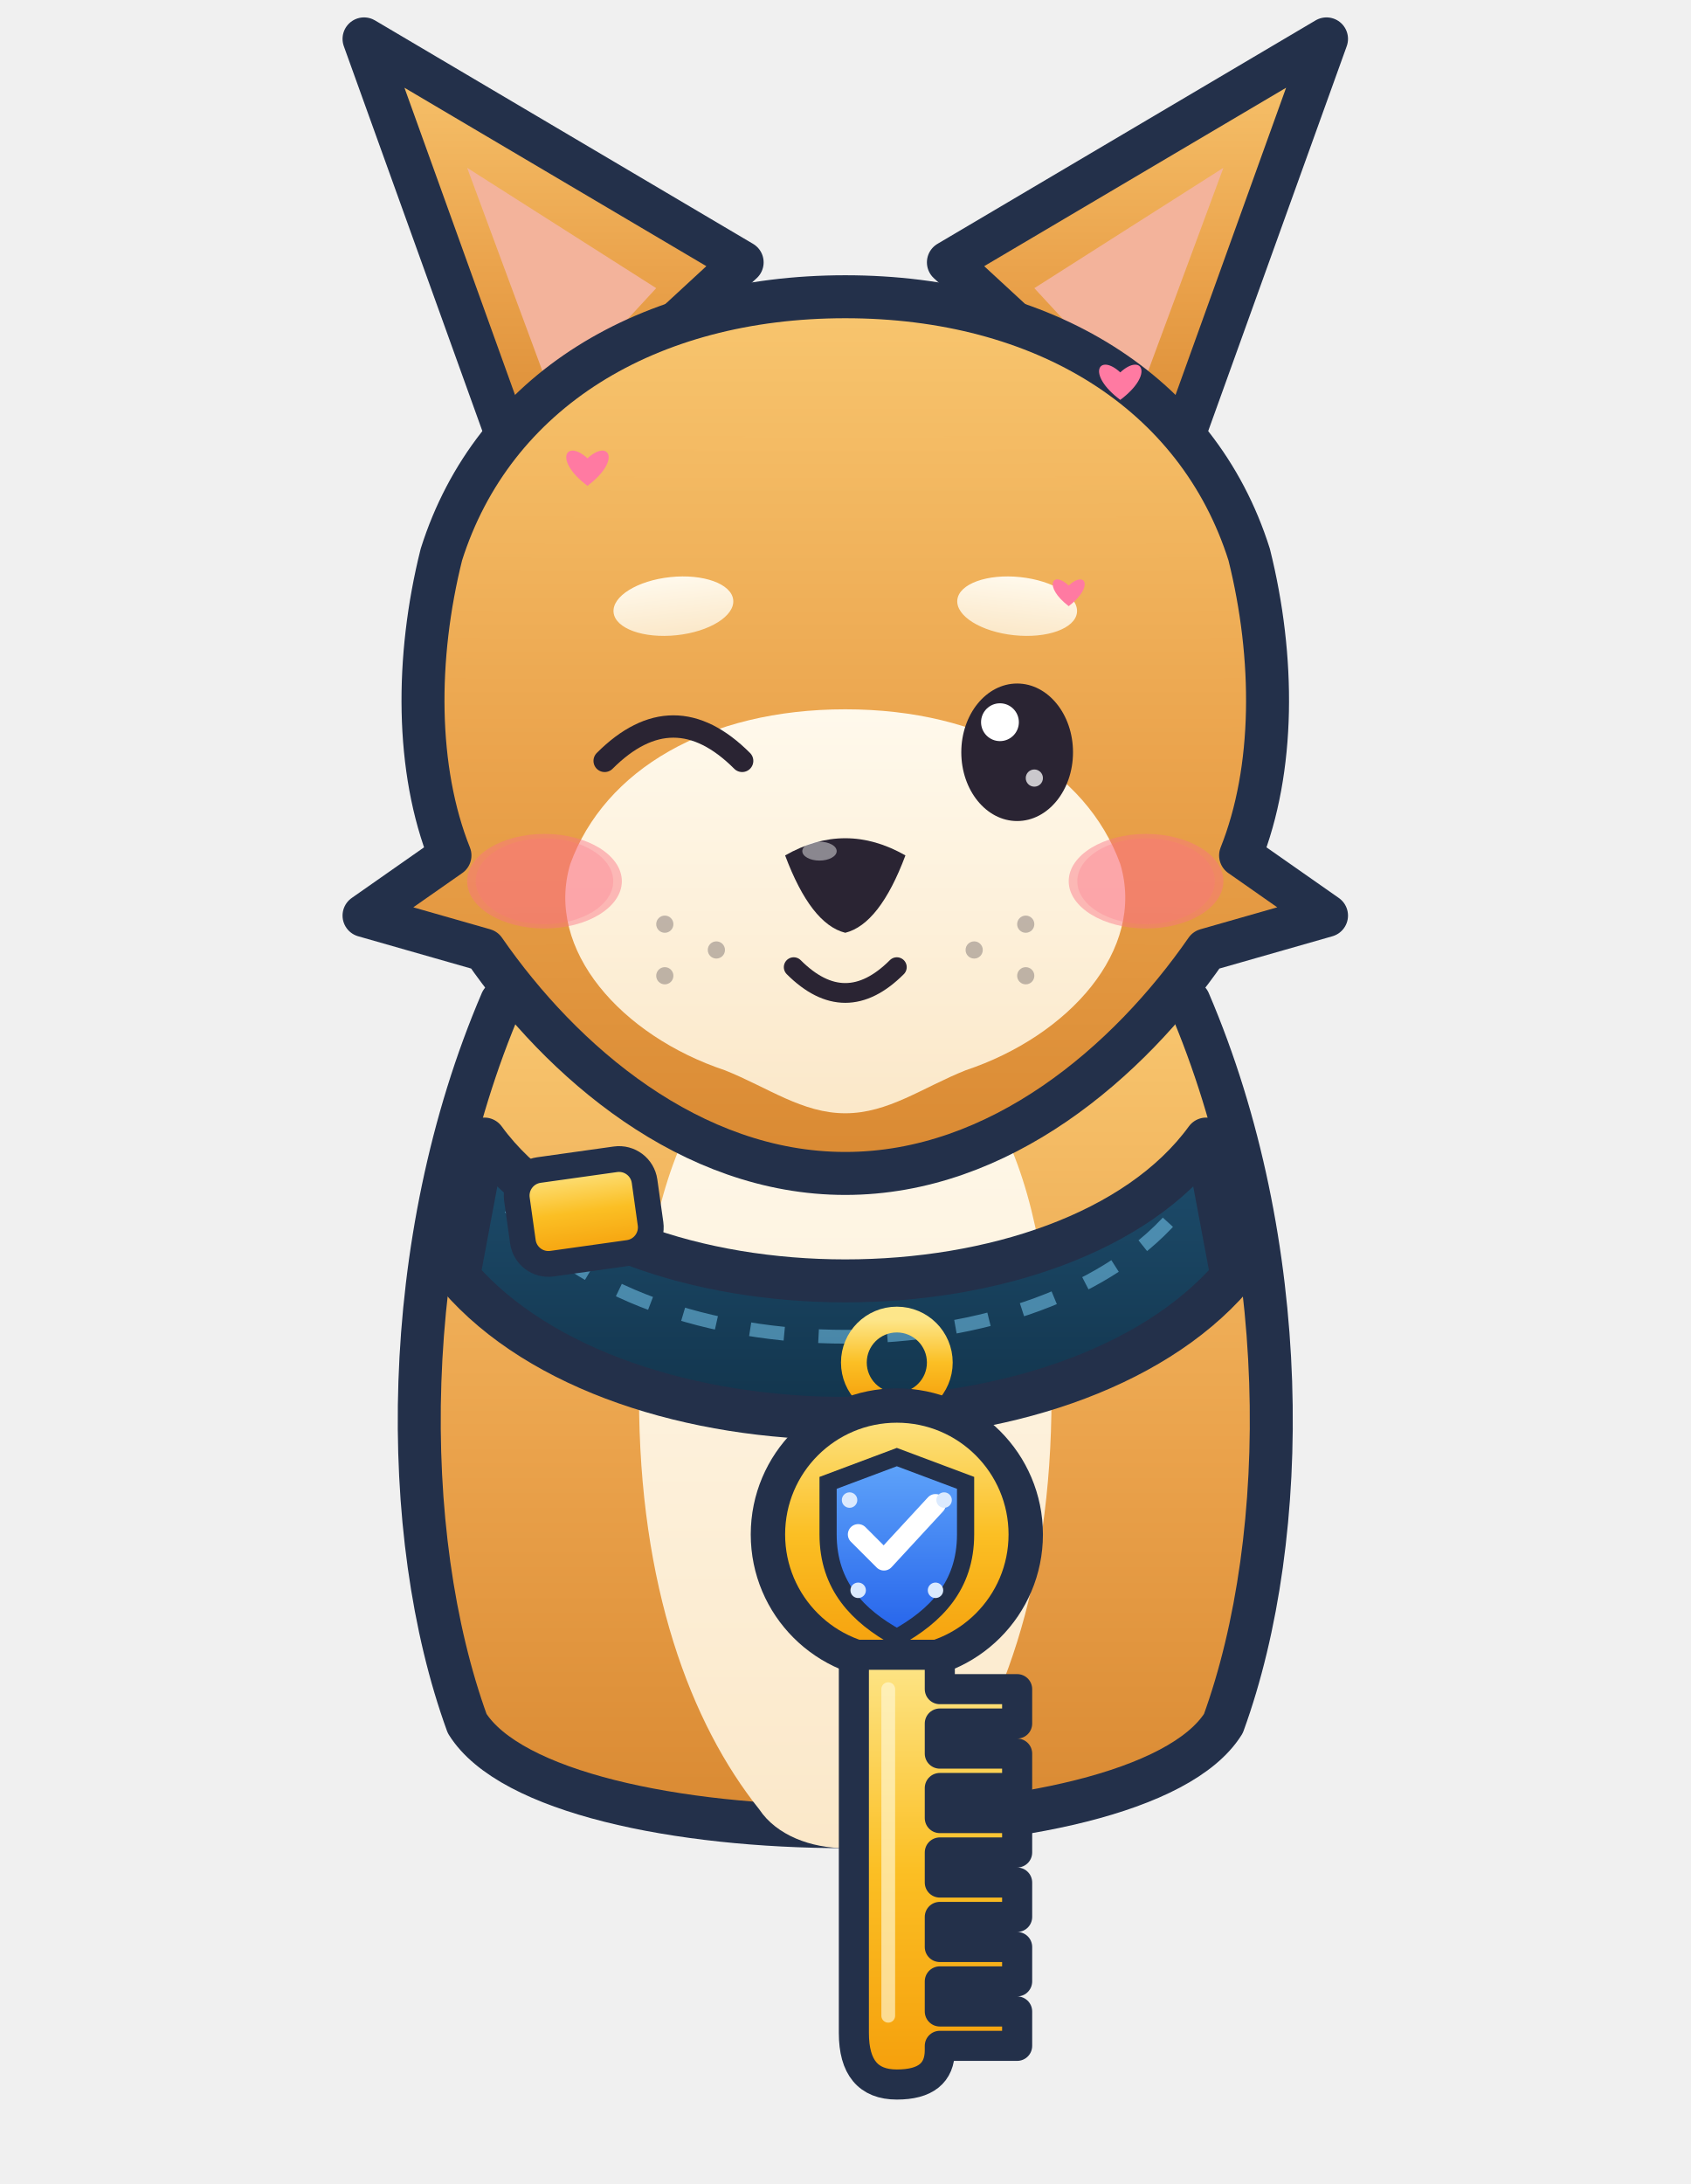
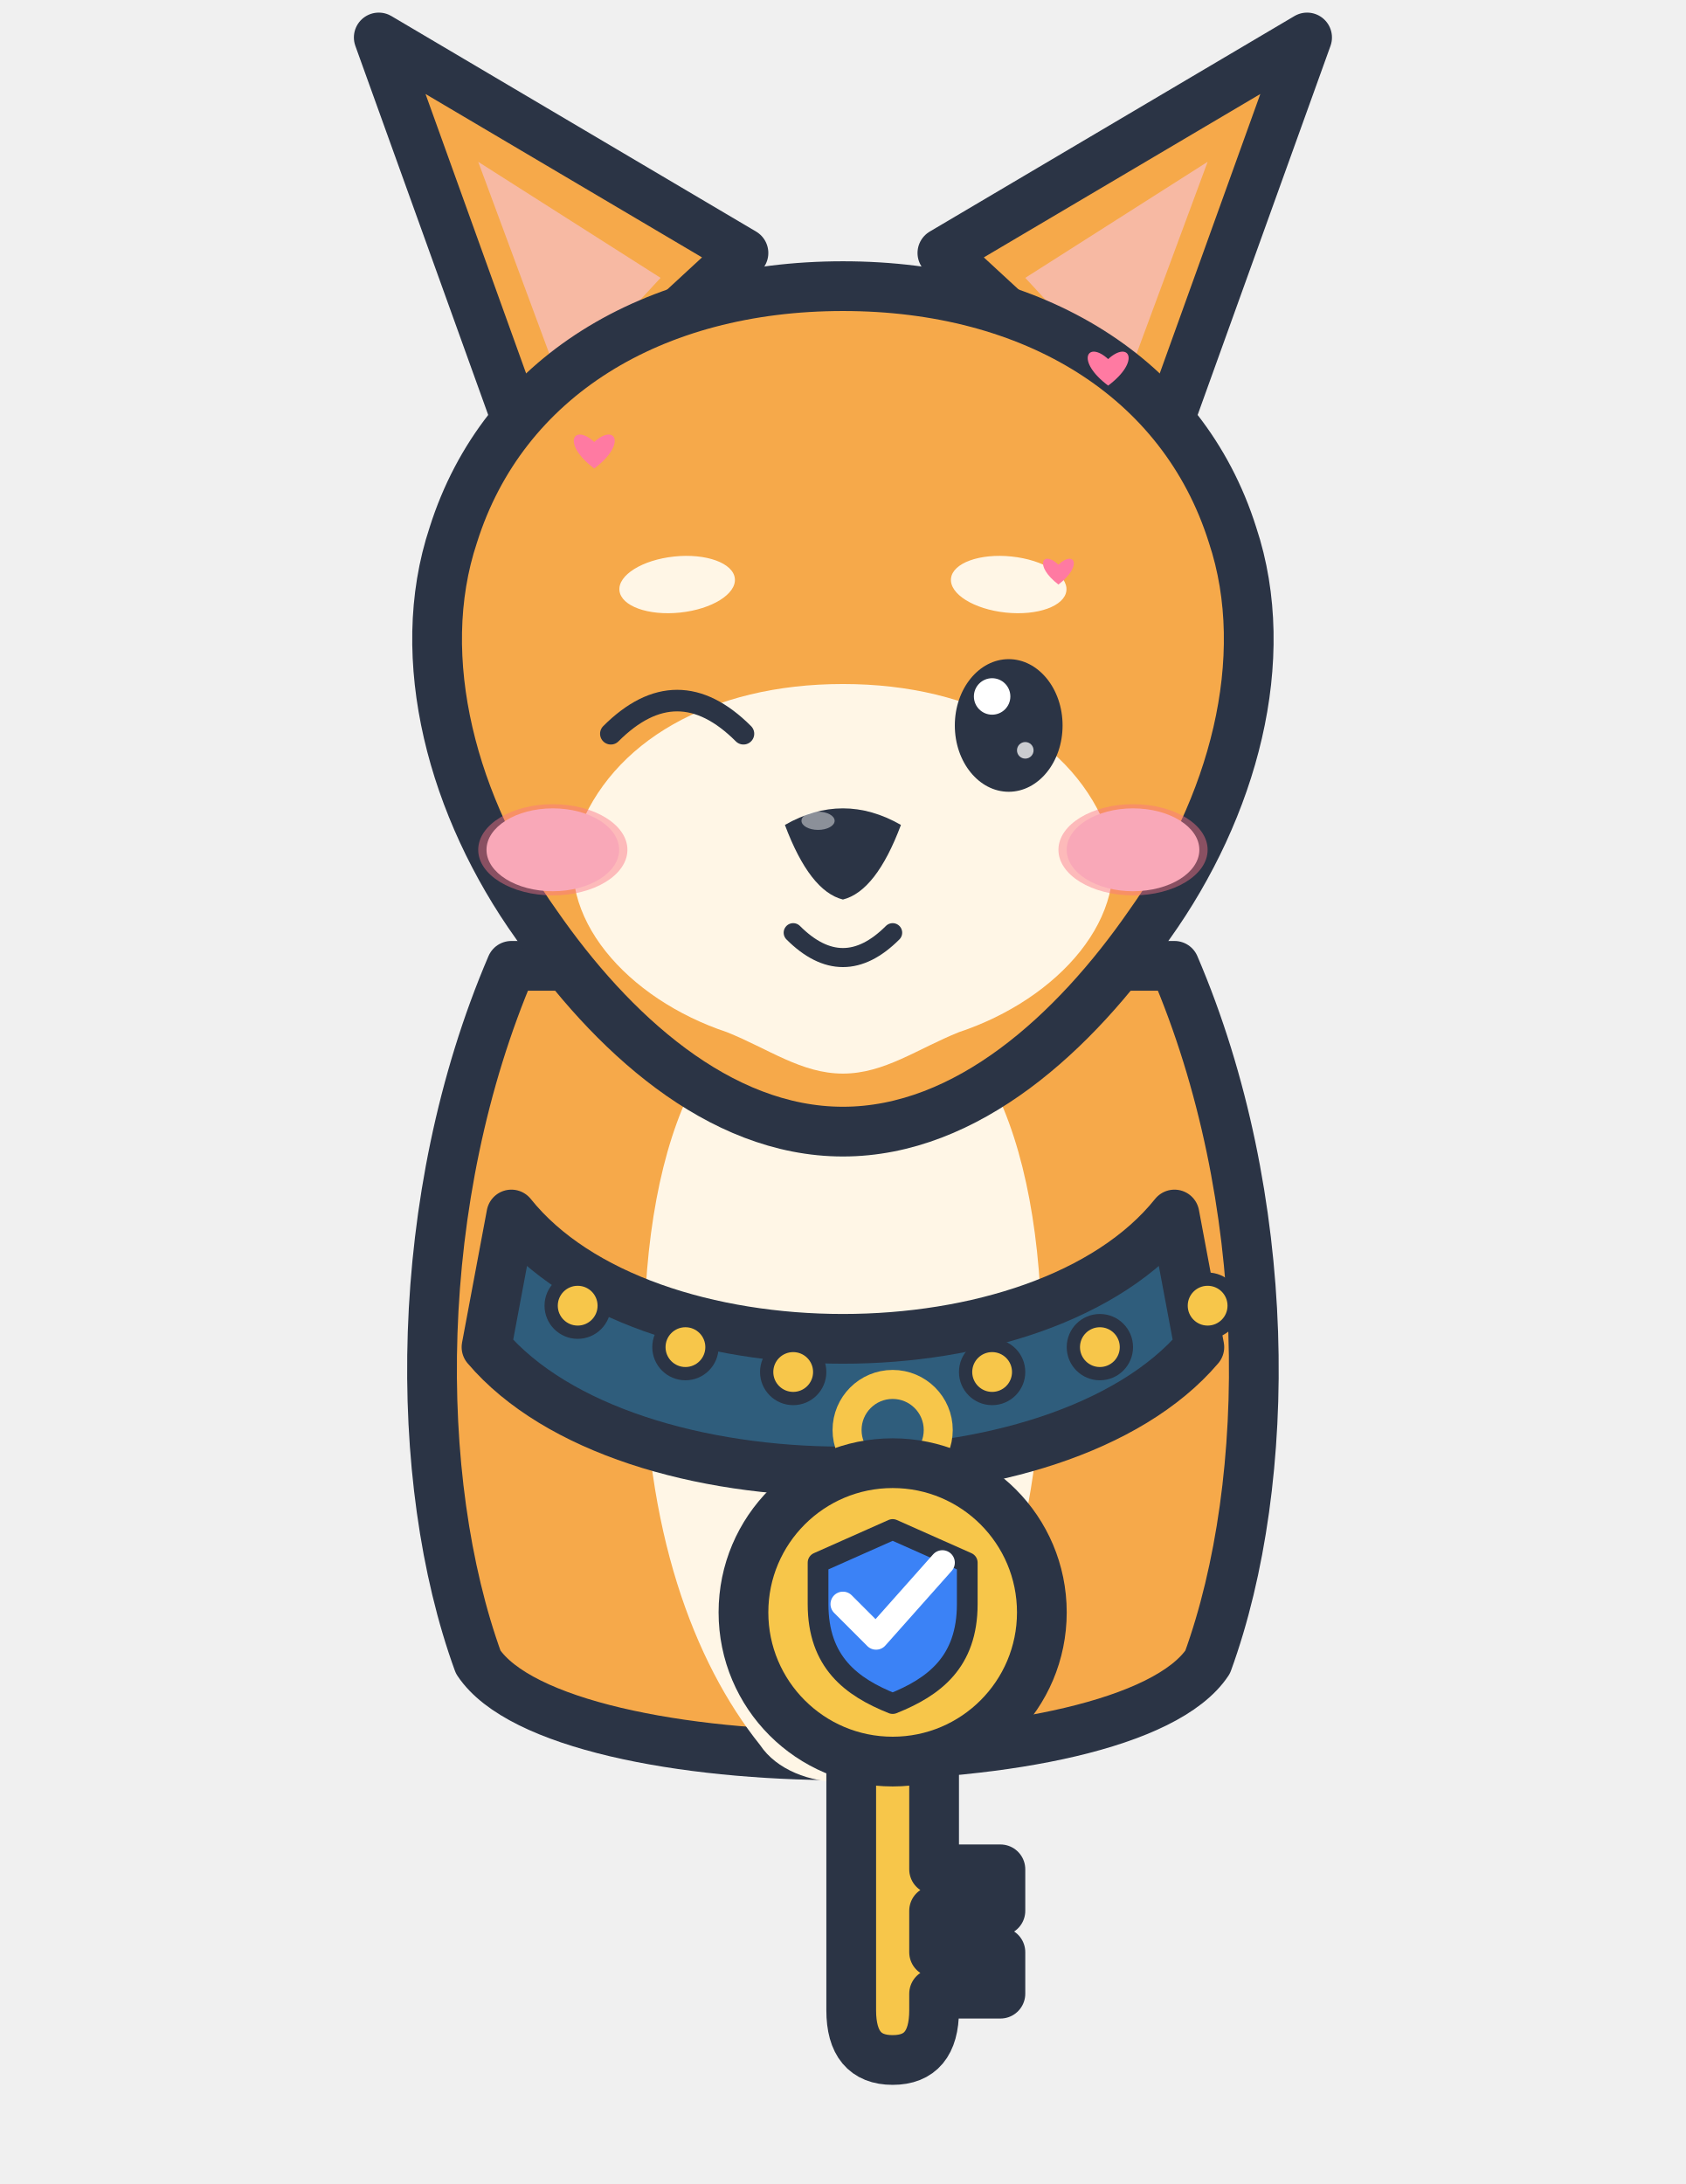
- <svg xmlns="http://www.w3.org/2000/svg" viewBox="0 0 240 310" width="240" height="310" role="img" aria-label="钥匙小卫 Kee · 撒娇 Coquettish">
+ <svg xmlns="http://www.w3.org/2000/svg" viewBox="0 0 240 310" width="88" height="114" role="img" aria-label="钥匙小卫 Kee · 撒娇 Coquettish">
  <style>.ex-motion { animation: ex-bob 3.2s ease-in-out infinite; transform-box: fill-box; transform-origin: 50% 50%; }
.ex-anim-tear { animation: ex-tear 1.8s ease-in infinite; transform-box: fill-box; transform-origin: center; }
.ex-anim-sweat { animation: ex-tear 1.5s ease-in infinite; transform-box: fill-box; transform-origin: center; }
.ex-anim-heart { animation: ex-heart 2.2s ease-out infinite; transform-box: fill-box; transform-origin: center; }
.ex-anim-spark { animation: ex-spark 1.9s ease-in-out infinite; transform-box: fill-box; transform-origin: center; }
.ex-anim-rain { animation: ex-rain 1.4s linear infinite; transform-box: fill-box; transform-origin: center; }
.ex-anim-confetti { animation: ex-confetti 2.4s linear infinite; transform-box: fill-box; transform-origin: center; }
.ex-anim-pulse { animation: ex-pulse 1.6s ease-in-out infinite; transform-box: fill-box; transform-origin: center; }
.ex-anim-knock { animation: ex-knock 0.55s ease-in-out infinite; transform-box: fill-box; transform-origin: center; }
.ex-anim-knockline { animation: ex-knockline 0.55s ease-out infinite; transform-box: fill-box; transform-origin: center; }
.ex-anim-palm { animation: ex-palm 0.9s ease-in-out infinite; transform-box: fill-box; transform-origin: center; }
.ex-anim-steam { animation: ex-steam 1.8s ease-out infinite; transform-box: fill-box; transform-origin: center; }
.ex-anim-shock { animation: ex-shock 0.5s ease-in-out infinite; transform-box: fill-box; transform-origin: center; }
.ex-anim-please { animation: ex-please 1.4s ease-in-out infinite; transform-box: fill-box; transform-origin: center; }
.ex-anim-drift { animation: ex-drift 4.5s ease-in-out infinite; transform-box: fill-box; transform-origin: center; }
@keyframes ex-bob { 0%,100% { transform: translateY(0); } 50% { transform: translateY(-2.08px); } }
@keyframes ex-tear { 0% { transform: translateY(0); opacity: 0; } 18% { opacity: 1; } 100% { transform: translateY(8px); opacity: 0; } }
@keyframes ex-heart { 0% { transform: translateY(0) scale(.65); opacity: 0; } 20% { opacity: 1; } 100% { transform: translateY(-11.7px) scale(1.15); opacity: 0; } }
@keyframes ex-spark { 0%,100% { transform: scale(.6) rotate(0deg); opacity: .3; } 50% { transform: scale(1.15) rotate(25deg); opacity: 1; } }
@keyframes ex-rain { 0% { transform: translateY(0); opacity: 0; } 20% { opacity: 1; } 100% { transform: translateY(8px); opacity: 0; } }
@keyframes ex-confetti { 0% { transform: translateY(-4px) rotate(0deg); opacity: 1; } 100% { transform: translateY(14px) rotate(200deg); opacity: 0; } }
@keyframes ex-pulse { 0%,100% { transform: scale(1); opacity: .35; } 50% { transform: scale(1.18); opacity: .7; } }
@keyframes ex-knock { 0%,100% { transform: translateX(3px); } 35% { transform: translateX(0); } }
@keyframes ex-knockline { 0%,100% { transform: scaleX(.6); opacity: .35; } 35% { transform: scaleX(1); opacity: 1; } }
@keyframes ex-palm { 0%,100% { transform: translateY(0) rotate(0deg); } 50% { transform: translateY(-1px) rotate(-4deg); } }
@keyframes ex-steam { 0% { transform: translateY(0); opacity: .7; } 100% { transform: translateY(-7px); opacity: 0; } }
@keyframes ex-shock { 0%,100% { transform: scaleX(.7); opacity: .4; } 50% { transform: scaleX(1.25); opacity: 1; } }
@keyframes ex-please { 0%,100% { transform: translateY(0); } 50% { transform: translateY(-1.5px); } }
@keyframes ex-drift { 0%,100% { transform: translateY(0); } 50% { transform: translateY(-1.5px); } }
@media (prefers-reduced-motion: reduce) {
  .ex-motion, [class*="ex-anim-"] { animation: none !important; }
}</style>
  <g class="ex-motion ex-coquettish">
-     <g transform="translate(120 108) scale(1.22) translate(-120 -100)">
-       <defs>
-         <linearGradient id="keeFur" x1="0" y1="0" x2="0" y2="1">
-           <stop offset="0" stop-color="#F8C66F" />
-           <stop offset=".55" stop-color="#EAA24B" />
-           <stop offset="1" stop-color="#D98932" />
-         </linearGradient>
-         <linearGradient id="keeFace" gradientUnits="userSpaceOnUse" x1="0" y1="46" x2="0" y2="148">
-           <stop offset="0" stop-color="#F8C66F" />
-           <stop offset=".55" stop-color="#EAA24B" />
-           <stop offset="1" stop-color="#D98932" />
-         </linearGradient>
-         <linearGradient id="keeCream" x1="0" y1="0" x2="0" y2="1">
-           <stop offset="0" stop-color="#FFF9EC" />
-           <stop offset="1" stop-color="#FBE8C9" />
-         </linearGradient>
-         <linearGradient id="keeGold" x1="0" y1="0" x2="0" y2="1">
-           <stop offset="0" stop-color="#FDE68A" />
-           <stop offset=".5" stop-color="#FBBF24" />
-           <stop offset="1" stop-color="#F59E0B" />
-         </linearGradient>
-         <linearGradient id="keeShield" x1="0" y1="0" x2="0" y2="1">
-           <stop offset="0" stop-color="#60A5FA" />
-           <stop offset="1" stop-color="#2563EB" />
-         </linearGradient>
-         <linearGradient id="keeCollar" x1="0" y1="0" x2="0" y2="1">
-           <stop offset="0" stop-color="#1E4E6E" />
-           <stop offset="1" stop-color="#12344C" />
-         </linearGradient>
-       </defs>
+     <g transform="translate(120 104) scale(1.18) translate(-120 -100)">
      <g class="ex-base">
-         <path d="M80 128 C68 156 68 190 76 212 C86 228 154 228 164 212 C172 190 172 156 160 128 Z" fill="url(#keeFur)" stroke="#23304A" stroke-width="5" stroke-linejoin="round" />
-         <path d="M120 130 C104 130 96 148 96 174 C96 196 102 212 110 222 C114 228 126 228 130 222 C138 212 144 196 144 174 C144 148 136 130 120 130 Z" fill="url(#keeCream)" />
-         <path d="M78 144 C94 166 146 166 162 144 L165 160 C146 182 94 182 75 160 Z" fill="url(#keeCollar)" stroke="#23304A" stroke-width="5" stroke-linejoin="round" />
-         <path d="M81 152 C97 172 143 172 159 152" fill="none" stroke="#7DD3FC" stroke-width="1.6" stroke-dasharray="4 4" opacity=".5" />
-         <rect x="82" y="147" width="15" height="11" rx="3" fill="url(#keeGold)" stroke="#23304A" stroke-width="3" transform="rotate(-8 89 152)" />
-         <circle cx="126" cy="170" r="5" fill="none" stroke="url(#keeGold)" stroke-width="3" />
+         <path d="M80 128 C68 156 68 190 76 212 C86 227 154 227 164 212 C172 190 172 156 160 128 Z" fill="#F6A94A" stroke="#2B3445" stroke-width="6" stroke-linejoin="round" />
+         <path d="M120 130 C104 130 96 148 96 174 C96 196 102 212 110 222 C114 228 126 228 130 222 C138 212 144 196 144 174 C144 148 136 130 120 130 Z" fill="#FFF6E6" />
+         <path d="M80 158 C96 178 144 178 160 158 L163 174 C146 194 94 194 77 174 Z" fill="#2F5D7C" stroke="#2B3445" stroke-width="6" stroke-linejoin="round" />
+         <g fill="#F7C64A" stroke="#2B3445" stroke-width="1.6">
+           <circle cx="88" cy="169" r="3.2" />
+           <circle cx="101" cy="174" r="3.2" />
+           <circle cx="114" cy="177" r="3.2" />
+           <circle cx="138" cy="177" r="3.2" />
+           <circle cx="151" cy="174" r="3.2" />
+           <circle cx="164" cy="169" r="3.2" />
+         </g>
        <g>
-           <circle cx="126" cy="190" r="15" fill="url(#keeGold)" stroke="#23304A" stroke-width="4" />
-           <path d="M126 181 L134 184 V190 C134 196 130.5 199.5 126 202 C121.5 199.5 118 196 118 190 V184 Z" fill="url(#keeShield)" stroke="#23304A" stroke-width="2" />
-           <path d="M121.5 190 L124.5 193 L130.5 186.5" fill="none" stroke="#FFFFFF" stroke-width="2.4" stroke-linecap="round" stroke-linejoin="round" />
-           <circle cx="120.5" cy="186" r=".9" fill="#DBEAFE" />
-           <circle cx="131.5" cy="186" r=".9" fill="#DBEAFE" />
-           <circle cx="121.5" cy="196.5" r=".9" fill="#DBEAFE" />
-           <circle cx="130.5" cy="196.5" r=".9" fill="#DBEAFE" />
-           <path d="M121 204 L121 248 Q121 254 126 254 Q131 254 131 250                  L131 249.5 L140 249.5 L140 245.5 L131 245.5                  L131 242 L140 242 L140 238 L131 238                  L131 234.5 L140 234.5 L140 230.5 L131 230.5                  L131 227 L140 227 L140 223 L131 223                  L131 219.5 L140 219.5 L140 215.5 L131 215.5                  L131 212 L140 212 L140 208 L131 208                  L131 204 Z" fill="url(#keeGold)" stroke="#23304A" stroke-width="3.5" stroke-linejoin="round" />
-           <path d="M125 208 V246" stroke="#FFF7D6" stroke-width="1.6" stroke-linecap="round" opacity=".65" />
+           <circle cx="126" cy="184" r="5.5" fill="none" stroke="#F7C64A" stroke-width="3.5" />
+           <path d="M121 222 L121 254 Q121 260 126 260 Q131 260 131 254 L131 252 L139 252 L139 247 L131 247 L131 242 L139 242 L139 237 L131 237 L131 222 Z" fill="#F7C64A" stroke="#2B3445" stroke-width="6" stroke-linejoin="round" />
+           <circle cx="126" cy="206" r="18" fill="#F7C64A" stroke="#2B3445" stroke-width="6" />
+           <path d="M126 196 L135 200 V205 C135 212 131 215 126 217 C121 215 117 212 117 205 V200 Z" fill="#3B82F6" stroke="#2B3445" stroke-width="2.5" stroke-linejoin="round" />
+           <path d="M120 205 L124 209 L132 200" fill="none" stroke="#FFFFFF" stroke-width="3" stroke-linecap="round" stroke-linejoin="round" />
        </g>
-         <path d="M82 66 L64 16 L108 42 Z" fill="url(#keeFur)" stroke="#23304A" stroke-width="5" stroke-linejoin="round" />
-         <path d="M158 66 L176 16 L132 42 Z" fill="url(#keeFur)" stroke="#23304A" stroke-width="5" stroke-linejoin="round" />
-         <path d="M86 58 L76 31 L98 45 Z" fill="#F3B39B" />
-         <path d="M154 58 L164 31 L142 45 Z" fill="#F3B39B" />
-         <path d="M120 46 C97 46 79 57 73 76 C70 88 70 101 74 111 L64 118 L78 122 C87 135 102 148 120 148 C138 148 153 135 162 122 L176 118 L166 111 C170 101 170 88 167 76 C161 57 143 46 120 46 Z" fill="url(#keeFur)" stroke="#23304A" stroke-width="5" stroke-linejoin="round" />
+         <path d="M82 66 L64 16 L108 42 Z" fill="#F6A94A" stroke="#2B3445" stroke-width="6" stroke-linejoin="round" />
+         <path d="M158 66 L176 16 L132 42 Z" fill="#F6A94A" stroke="#2B3445" stroke-width="6" stroke-linejoin="round" />
+         <path d="M86 58 L76 31 L98 45 Z" fill="#F7B9A3" />
+         <path d="M154 58 L164 31 L142 45 Z" fill="#F7B9A3" />
+         <path d="M120 46 C97 46 79 57 73 76 C68 91 73 109 83 123 C92 136 105 148 120 148 C135 148 148 136 157 123 C167 109 172 91 167 76 C161 57 143 46 120 46 Z" fill="#F6A94A" stroke="#2B3445" stroke-width="6" stroke-linejoin="round" />
      </g>
      <g class="ex-face">
-         <ellipse cx="120" cy="98" rx="45" ry="37" fill="url(#keeFace)" />
-         <path d="M120 94 C104 94 92 101 88 112 C85 122 94 132 106 136 C111 138 115 141 120 141 C125 141 129 138 134 136 C146 132 155 122 152 112 C148 101 136 94 120 94 Z" fill="url(#keeCream)" />
-         <ellipse cx="100" cy="82" rx="7" ry="3.4" fill="url(#keeCream)" transform="rotate(-6 100 82)" />
-         <ellipse cx="140" cy="82" rx="7" ry="3.4" fill="url(#keeCream)" transform="rotate(6 140 82)" />
-         <path d="M92 100 Q100 92 108 100" fill="none" stroke="#2A2433" stroke-width="2.6" stroke-linecap="round" />
-         <ellipse cx="140" cy="99" rx="6.5" ry="8" fill="#2A2433" />
+         <path d="M120 94 C104 94 92 101 88 112 C85 122 94 132 106 136 C111 138 115 141 120 141 C125 141 129 138 134 136 C146 132 155 122 152 112 C148 101 136 94 120 94 Z" fill="#FFF6E6" />
+         <ellipse cx="100" cy="82" rx="7" ry="3.4" fill="#FFF6E6" transform="rotate(-6 100 82)" />
+         <ellipse cx="140" cy="82" rx="7" ry="3.4" fill="#FFF6E6" transform="rotate(6 140 82)" />
+         <path d="M92 100 Q100 92 108 100" fill="none" stroke="#2B3445" stroke-width="2.6" stroke-linecap="round" />
+         <ellipse cx="140" cy="99" rx="6.5" ry="8" fill="#2B3445" />
        <circle cx="138" cy="95.5" r="2.2" fill="#FFFFFF" />
        <circle cx="142" cy="102" r="1" fill="#FFFFFF" opacity=".75" />
-         <path d="M114 124 Q120 130 126 124" fill="none" stroke="#2A2433" stroke-width="2.3" stroke-linecap="round" />
+         <path d="M114 124 Q120 130 126 124" fill="none" stroke="#2B3445" stroke-width="2.3" stroke-linecap="round" />
        <ellipse cx="85" cy="114" rx="9" ry="5.5" fill="#FB7185" opacity=".45" />
        <ellipse cx="155" cy="114" rx="9" ry="5.5" fill="#FB7185" opacity=".45" />
-         <path d="M113 111 Q120 107 127 111 Q124 119 120 120 Q116 119 113 111 Z" fill="#2A2433" />
+         <path d="M113 111 Q120 107 127 111 Q124 119 120 120 Q116 119 113 111 Z" fill="#2B3445" />
        <ellipse cx="117" cy="110.5" rx="2" ry="1.1" fill="#FFFFFF" opacity=".45" />
-         <g fill="#2A2433" opacity=".3">
-           <circle cx="99" cy="119" r="1" />
-           <circle cx="105" cy="122" r="1" />
-           <circle cx="99" cy="125" r="1" />
-           <circle cx="141" cy="119" r="1" />
-           <circle cx="135" cy="122" r="1" />
-           <circle cx="141" cy="125" r="1" />
-         </g>
-         <ellipse cx="85" cy="114" rx="8" ry="5" fill="#FB7185" opacity=".25" />
-         <ellipse cx="155" cy="114" rx="8" ry="5" fill="#FB7185" opacity=".25" />
+         <ellipse cx="85" cy="114" rx="8" ry="5" fill="#F9A8B8" />
+         <ellipse cx="155" cy="114" rx="8" ry="5" fill="#F9A8B8" />
        <g transform="translate(90 68)">
          <path class="ex-anim-heart" style="animation-delay:0s" d="M0 0 C-4 -3 -2.5 -5.5 0 -3.2 C2.5 -5.5 4 -3 0 0 Z" fill="#FF7AA2" />
        </g>
        <g transform="translate(152 58)">
          <path class="ex-anim-heart" style="animation-delay:.7s" d="M0 0 C-4 -3 -2.5 -5.5 0 -3.2 C2.5 -5.5 4 -3 0 0 Z" fill="#FF7AA2" />
        </g>
        <g transform="translate(146 82)">
          <path class="ex-anim-heart" style="animation-delay:1.3s" d="M0 0 C-3 -2.3 -1.9 -4.2 0 -2.4 C1.9 -4.2 3 -2.3 0 0 Z" fill="#FF7AA2" />
        </g>
      </g>
    </g>
  </g>
</svg>
